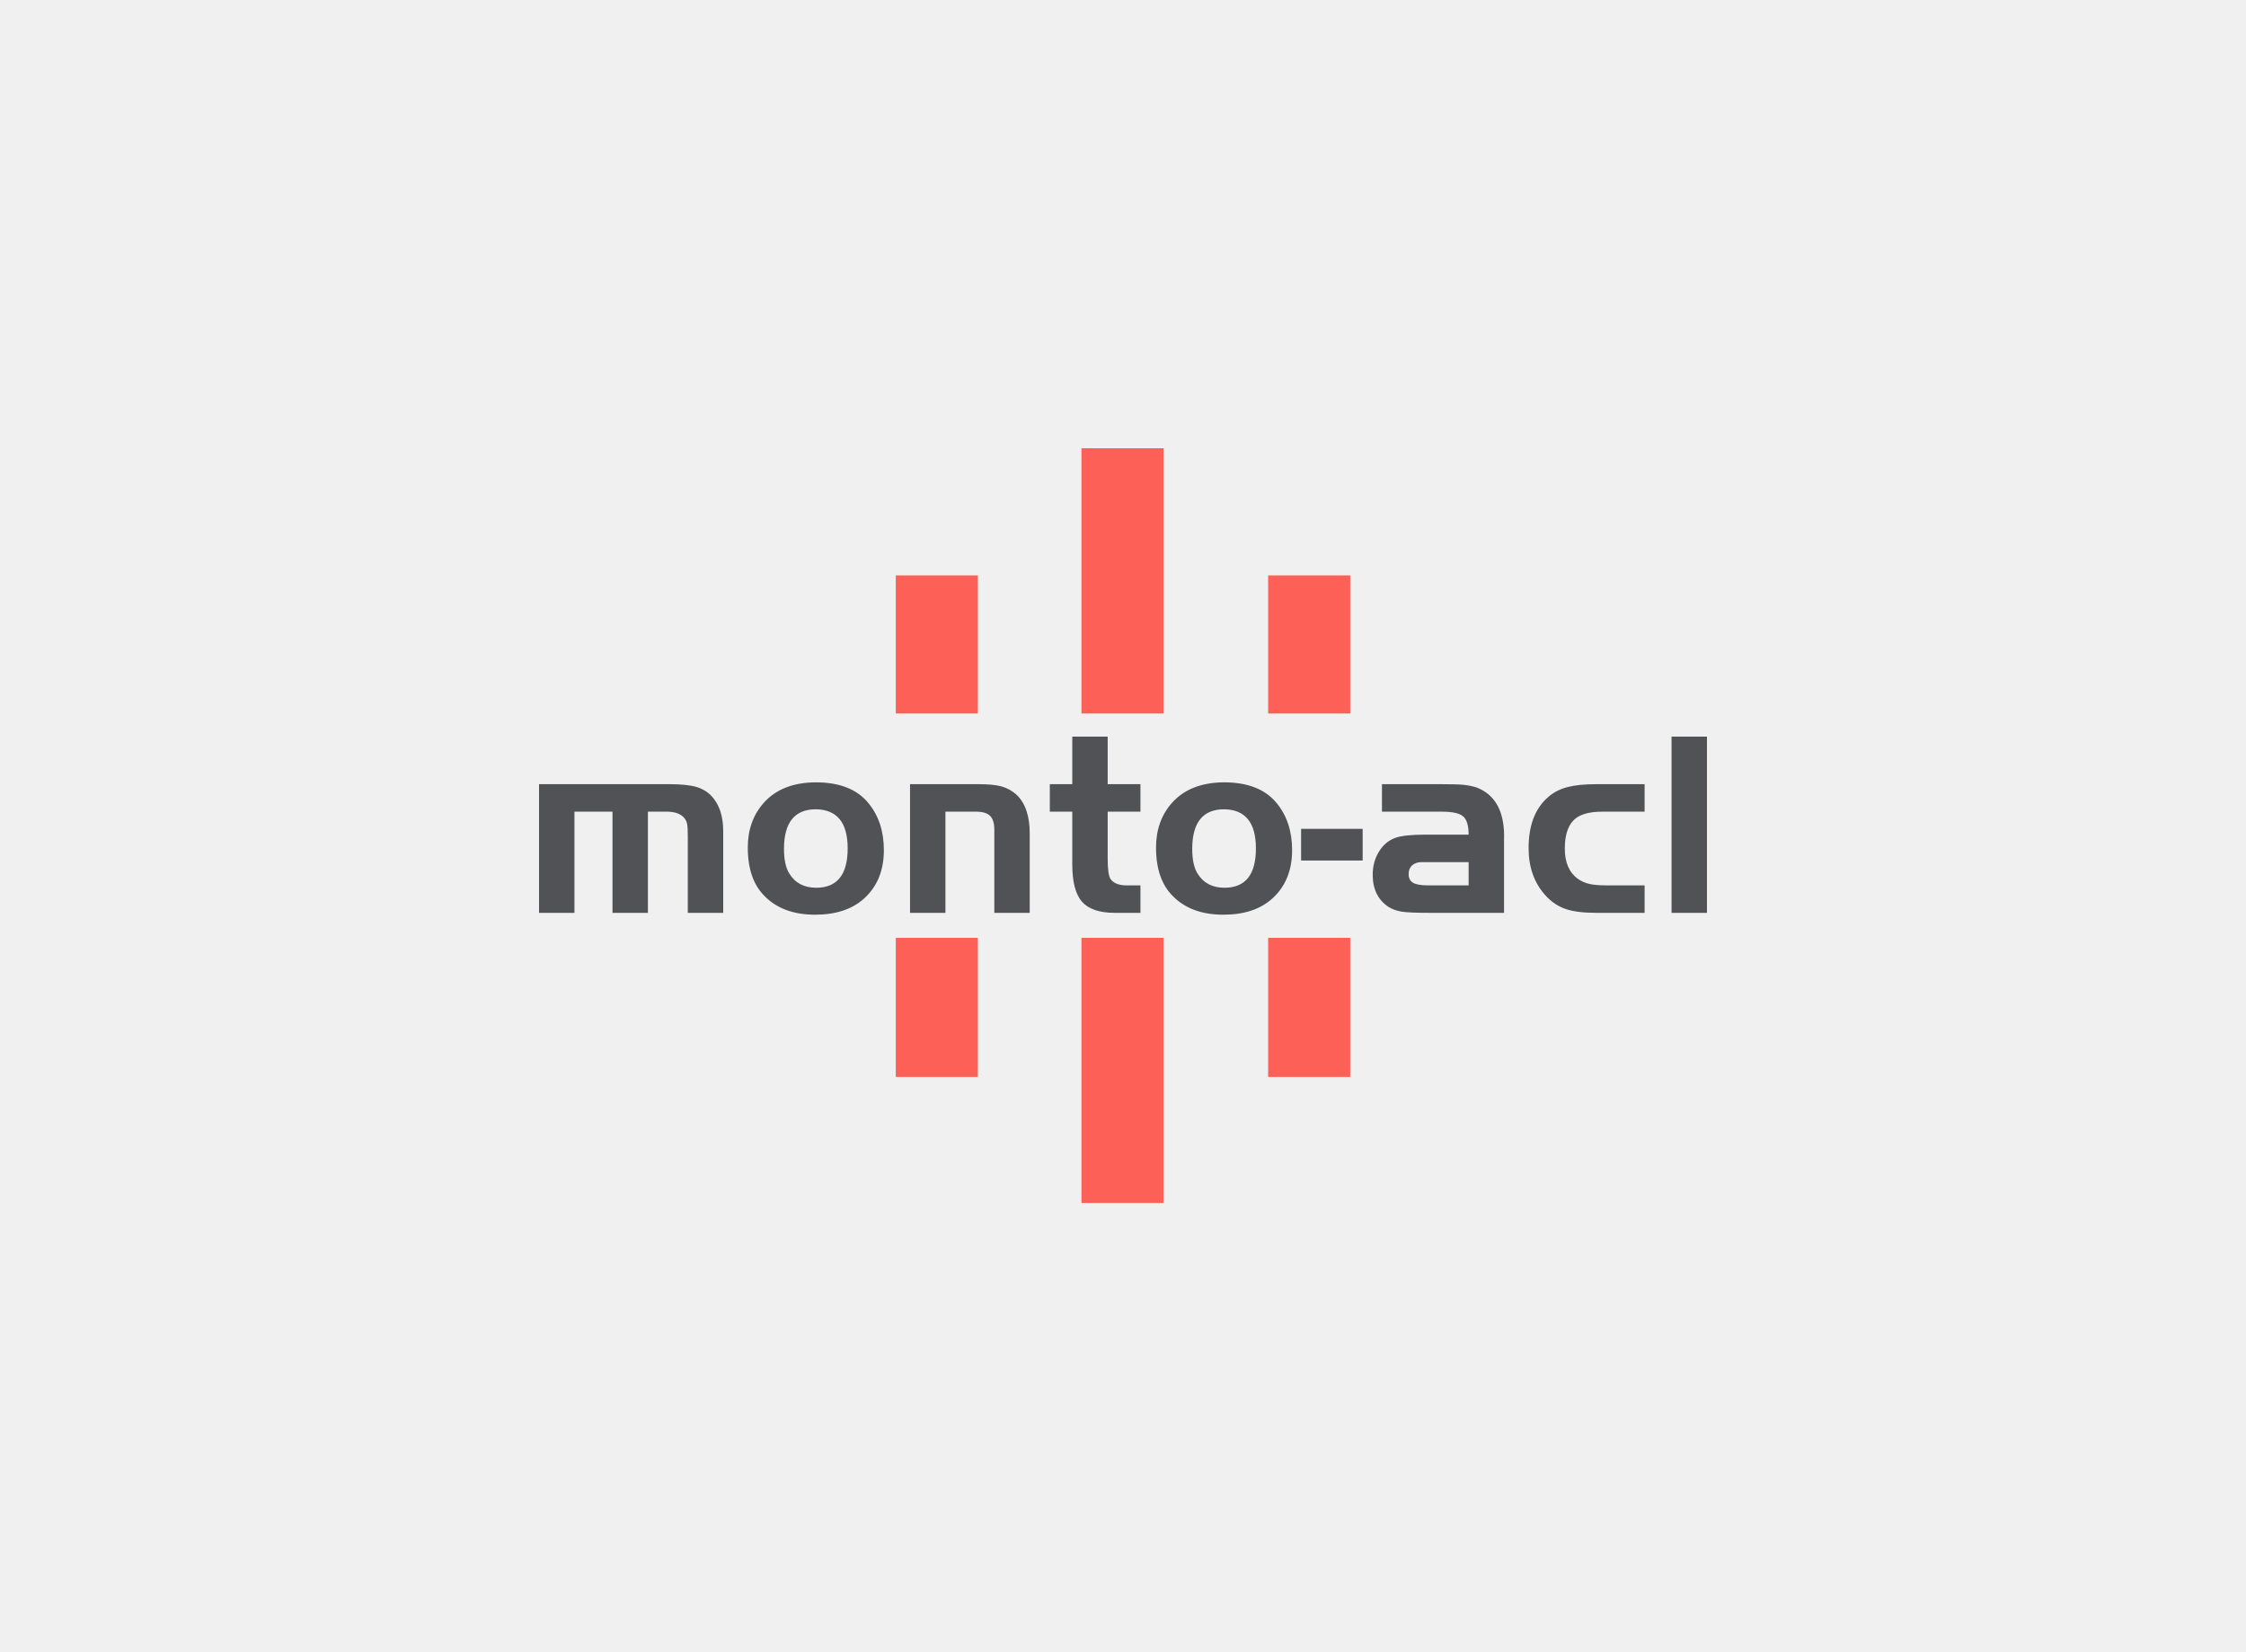
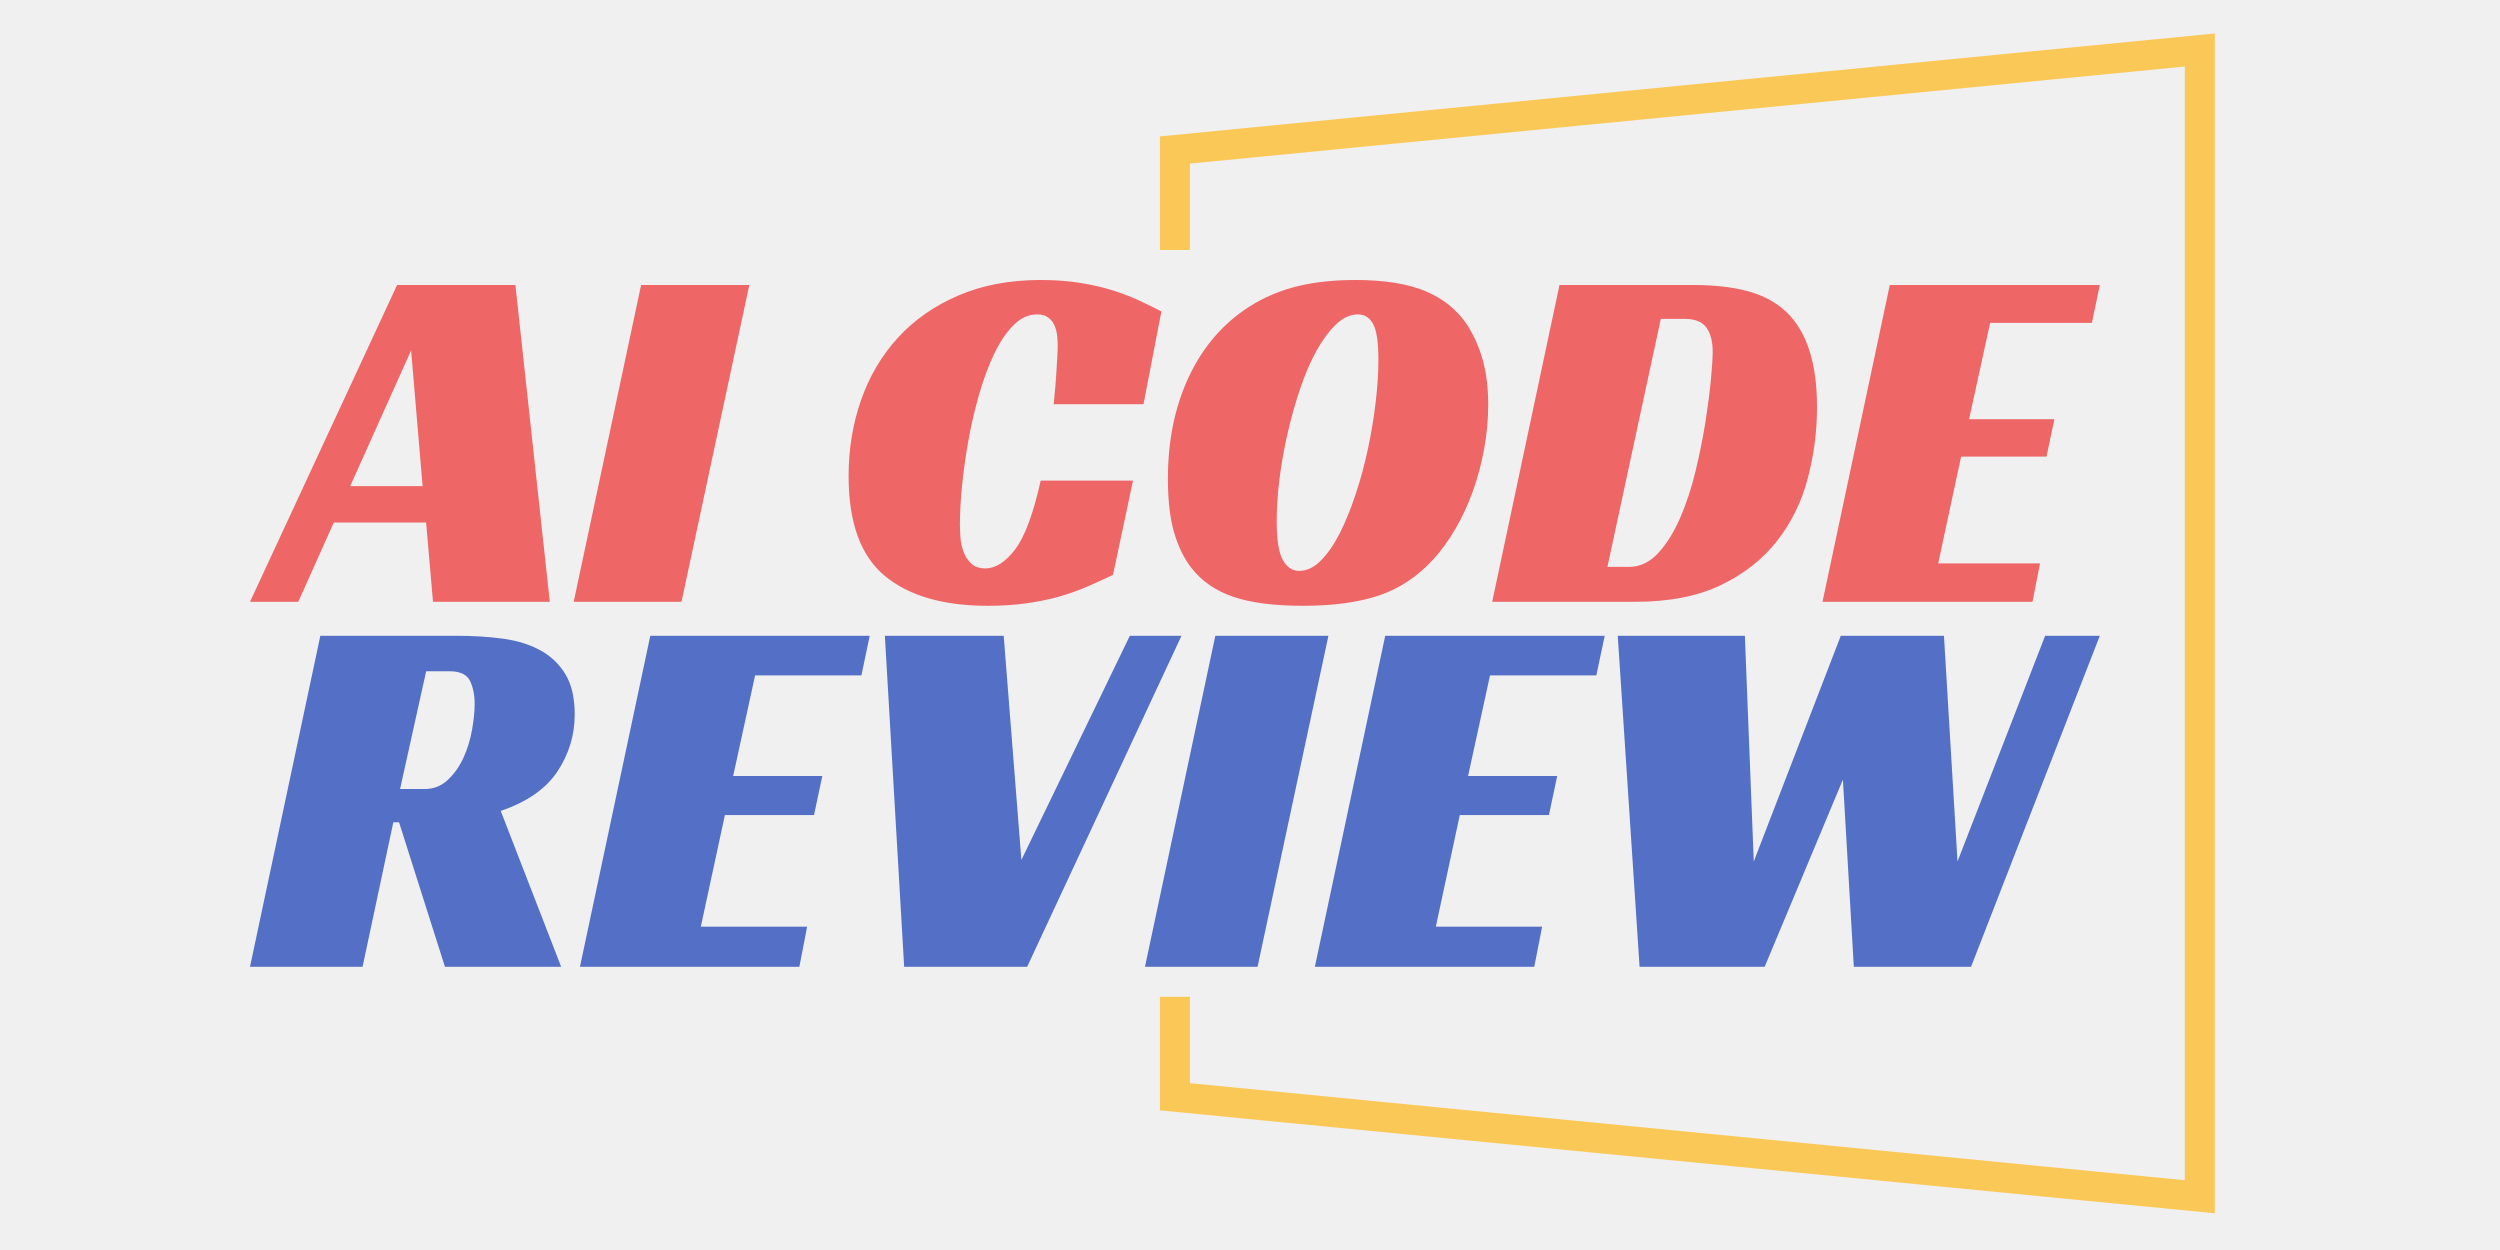
- <svg xmlns="http://www.w3.org/2000/svg" data-v-0dd9719b="" version="1.0" width="100%" height="100%" viewBox="0 0 340 250" preserveAspectRatio="xMidYMid meet" color-interpolation-filters="sRGB" style="margin: auto;">
-   <rect data-v-0dd9719b="" x="0" y="0" width="100%" height="100%" fill="#ffffff" fill-opacity="0" class="background">
-   </rect>
-   <g data-v-0dd9719b="" class="iconmbgsvg" transform="translate(81.60001,67.85714)">
-     <g fill="#515255" hollow-target="textRect">
-       <g transform="translate(25.89999,0)" mask="url(#dcf5bfb2-661f-4ac8-9d24-cd3c4e50b84f)">
-         <g>
-           <rect fill="#515255" fill-opacity="0" stroke-width="2" x="0" y="0" width="125" height="114.286" class="image-rect" />
-           <svg filter="url(#colors8031622036)" x="0" y="0" width="125" height="114.286" filtersec="colorsf2388917439" class="image-svg-svg primary" style="overflow: visible;">
-             <svg fill="#fe5f55" version="1.1" x="0px" y="0px" viewBox="11.9 13.2 80.5 73.6" style="enable-background:new 0 0 100 100;" xml:space="preserve">
-               <g>
-                 <rect x="11.9" y="39.5" width="8" height="20.9" />
-               </g>
-               <g>
-                 <rect x="30" y="25.6" width="8" height="48.9" />
-               </g>
-               <g>
-                 <rect x="48.1" y="13.2" width="8" height="73.6" />
-               </g>
-               <g>
-                 <rect x="84.4" y="39.5" width="8" height="20.9" />
-               </g>
-               <g>
-                 <rect x="66.3" y="25.6" width="8" height="48.9" />
-               </g>
-             </svg>
-           </svg>
-           <defs>
-             <filter id="colors8031622036">
-               <feColorMatrix type="matrix" values="0 0 0 0 0.992  0 0 0 0 0.371  0 0 0 0 0.332  0 0 0 1 0" class="icon-fecolormatrix" />
-             </filter>
-             <filter id="colorsf2388917439">
-               <feColorMatrix type="matrix" values="0 0 0 0 0.996  0 0 0 0 0.996  0 0 0 0 0.996  0 0 0 1 0" class="icon-fecolormatrix" />
-             </filter>
-             <filter id="colorsb3245105313">
-               <feColorMatrix type="matrix" values="0 0 0 0 0  0 0 0 0 0  0 0 0 0 0  0 0 0 1 0" class="icon-fecolormatrix" />
-             </filter>
-           </defs>
-         </g>
+ <svg xmlns="http://www.w3.org/2000/svg" width="100px" height="50px" viewBox="0 0 220 125">
+   <g data-v-0dd9719b="" fill="#e66" class="bordersvg b-d1" transform="translate(0, 5)">
+     <polyline stroke="#fac857" stroke-width="3" fill-opacity="0" fill="#edeae2" points="102.49,20 102.49,10 204.98,0 204.98,114.677 102.49,104.677 102.49,94.677">
+     </polyline>
+     <g transform="translate(0,20)">
+       <g>
+         <rect data-gra="graph-name-bg" stroke-width="2" class="i-icon-bg" x="0" y="0" width="204.98" height="74.677" fill-opacity="0" />
      </g>
-       <g transform="translate(0,43.66286)">
+       <g transform="translate(10,3)">
        <g data-gra="path-name" fill-rule="" class="tp-name">
          <g transform="scale(1)">
            <g>
-               <path d="M2.6 0L2.6-19.48 22.28-19.48Q24.96-19.48 26.36-19.08 27.76-18.68 28.72-17.68L28.72-17.68Q30.48-15.76 30.48-12.4L30.48-12.4 30.48 0 25.12 0 25.12-11.56Q25.12-12.96 25-13.52 24.88-14.08 24.44-14.52L24.44-14.52Q23.6-15.32 21.92-15.32L21.92-15.32 19.08-15.32 19.08 0 13.72 0 13.72-15.32 7.96-15.32 7.96 0 2.6 0ZM44.48-19.76L44.48-19.76Q49.88-19.76 52.44-16.64L52.44-16.64Q54.8-13.8 54.8-9.48L54.8-9.48Q54.8-4.92 51.84-2.2L51.84-2.2Q49.12 0.28 44.4 0.28L44.4 0.28Q39.52 0.28 36.76-2.52L36.76-2.52Q34.2-5.04 34.2-9.88L34.2-9.88Q34.2-13.96 36.64-16.68L36.64-16.68Q39.36-19.72 44.48-19.76ZM44.52-15.68L44.52-15.68Q39.68-15.68 39.68-9.68L39.68-9.68Q39.68-7.24 40.48-5.96L40.48-5.96Q41.8-3.8 44.56-3.8L44.56-3.8Q49.32-3.8 49.32-9.76L49.32-9.76Q49.32-15.6 44.52-15.68ZM58.76 0L58.76-19.48 69.08-19.48Q71.4-19.48 72.62-19.14 73.84-18.8 74.84-17.92L74.84-17.92Q76.88-16.04 76.88-12L76.88-12 76.88 0 71.52 0 71.52-12.6Q71.52-14.04 70.88-14.68 70.24-15.32 68.76-15.32L68.76-15.32 64.12-15.32 64.12 0 58.76 0ZM79.92-19.48L83.32-19.48 83.32-26.68 88.68-26.68 88.68-19.48 93.64-19.48 93.64-15.32 88.68-15.32 88.68-8.24Q88.68-5.76 89.12-5.12L89.12-5.12Q89.8-4.16 91.52-4.16L91.52-4.16 93.64-4.16 93.64 0 89.76 0Q86.28 0 84.8-1.68 83.32-3.36 83.32-7.32L83.32-7.32 83.32-15.32 79.92-15.32 79.92-19.48ZM106.28-19.76L106.28-19.76Q111.68-19.76 114.24-16.64L114.24-16.64Q116.6-13.8 116.6-9.48L116.6-9.48Q116.6-4.92 113.64-2.2L113.64-2.2Q110.92 0.28 106.2 0.28L106.2 0.28Q101.32 0.28 98.56-2.52L98.56-2.52Q96-5.04 96-9.88L96-9.88Q96-13.96 98.44-16.68L98.44-16.68Q101.16-19.72 106.28-19.76ZM106.32-15.68L106.32-15.68Q101.48-15.68 101.48-9.68L101.48-9.68Q101.48-7.24 102.28-5.96L102.28-5.96Q103.6-3.8 106.36-3.8L106.36-3.8Q111.12-3.8 111.12-9.76L111.12-9.76Q111.12-15.6 106.32-15.68ZM117.96-12.72L127.28-12.72 127.28-7.92 117.96-7.92 117.96-12.72ZM136.76-11.84L143.32-11.84Q143.32-13.88 142.5-14.6 141.68-15.32 139.24-15.32L139.24-15.32 130.2-15.32 130.2-19.48 139.24-19.48Q141.68-19.48 142.6-19.38 143.52-19.28 144.48-19L144.48-19Q148.92-17.32 148.68-10.96L148.68-10.96 148.68 0 137.4 0Q134.36 0 133.2-0.18 132.04-0.36 131.16-0.92L131.16-0.92Q128.8-2.52 128.8-5.76L128.8-5.76Q128.8-7.72 129.74-9.26 130.68-10.8 132.24-11.36L132.24-11.36Q133.6-11.84 136.76-11.84L136.76-11.84ZM143.32-4.16L143.32-7.68 137.16-7.68 136.24-7.68Q135.32-7.68 134.78-7.2 134.24-6.72 134.24-5.88L134.24-5.88Q134.24-4.96 134.9-4.56 135.56-4.16 137.16-4.16L137.16-4.16 143.32-4.16ZM162.64-19.48L169.96-19.48 169.96-15.32 163.56-15.32Q160.32-15.32 159.08-13.88L159.08-13.88Q157.88-12.52 157.88-9.72L157.88-9.72Q157.88-6.6 159.84-5.16L159.84-5.16Q160.64-4.6 161.58-4.38 162.52-4.16 164.2-4.16L164.2-4.16 169.96-4.16 169.96 0 162.64 0Q159.68 0 157.96-0.6 156.24-1.2 154.92-2.68L154.92-2.68Q152.4-5.48 152.4-9.8L152.4-9.8Q152.4-15 155.4-17.56L155.4-17.56Q156.6-18.6 158.28-19.04 159.96-19.48 162.64-19.48L162.64-19.48ZM179.4-26.68L179.4 0 174.04 0 174.04-26.68 179.4-26.68Z" transform="translate(-2.6, 26.68)" />
+               <path d="M24.2-31.68L27.64 0 15.96 0 15.27-7.93 6.04-7.93 2.49 0-2.34 0 12.37-31.68 24.2-31.68ZM13.77-25.14L7.68-11.57 14.92-11.57 13.77-25.14ZM47.59-31.68L40.81 0 30.03 0 36.77-31.68 47.59-31.68ZM85.96-12.12L83.96-2.69Q82.72-2.1 81.39-1.52 80.07-0.95 78.58-0.52 77.08-0.1 75.31 0.15 73.54 0.4 71.44 0.4L71.44 0.4Q64.76 0.4 61.14-2.59 57.52-5.59 57.52-12.57L57.52-12.57Q57.52-16.61 58.77-20.18 60.02-23.75 62.46-26.42 64.91-29.09 68.5-30.63 72.09-32.18 76.73-32.18L76.73-32.18Q78.92-32.18 80.75-31.88 82.57-31.58 84.04-31.11 85.51-30.63 86.68-30.08 87.85-29.53 88.8-29.04L88.8-29.04 87.01-19.76 78.03-19.76Q78.08-20.25 78.15-21.05 78.23-21.85 78.28-22.67 78.33-23.5 78.38-24.3 78.43-25.09 78.43-25.64L78.43-25.64Q78.43-26.04 78.38-26.57 78.33-27.09 78.13-27.59 77.93-28.09 77.5-28.41 77.08-28.74 76.38-28.74L76.38-28.74Q75.08-28.74 74.01-27.66 72.94-26.59 72.09-24.82 71.24-23.05 70.59-20.8 69.94-18.56 69.52-16.24 69.1-13.92 68.87-11.67 68.65-9.43 68.65-7.73L68.65-7.73Q68.65-7.23 68.7-6.49 68.75-5.74 69-5.04 69.25-4.34 69.77-3.84 70.29-3.34 71.19-3.34L71.19-3.34Q72.74-3.34 74.19-5.26 75.63-7.18 76.73-12.12L76.73-12.12 85.96-12.12ZM108.21-32.18L108.21-32.18Q112.5-32.18 115.17-31.08 117.84-29.98 119.38-27.69L119.38-27.69Q120.38-26.14 120.93-24.2 121.48-22.25 121.48-19.71L121.48-19.71Q121.48-17.51 121.08-15.32 120.68-13.12 119.96-11.1 119.24-9.08 118.21-7.31 117.19-5.54 115.94-4.19L115.94-4.19Q113.6-1.65 110.53-0.62 107.46 0.4 102.97 0.4L102.97 0.4Q98.63 0.4 95.99-0.5 93.34-1.4 91.8-3.39L91.8-3.39Q90.7-4.79 90.07-6.93 89.45-9.08 89.45-12.32L89.45-12.32Q89.45-17.86 91.42-22.23 93.39-26.59 97.03-29.14L97.03-29.14Q99.23-30.68 101.92-31.43 104.62-32.18 108.21-32.18ZM102.57-3.09L102.57-3.09Q103.72-3.09 104.74-4.12 105.76-5.14 106.64-6.86 107.51-8.58 108.23-10.78 108.96-12.97 109.46-15.32 109.96-17.66 110.23-19.98 110.5-22.3 110.5-24.2L110.5-24.2Q110.5-26.79 109.98-27.76 109.46-28.74 108.46-28.74L108.46-28.74Q107.31-28.74 106.26-27.74 105.22-26.74 104.29-25.07 103.37-23.4 102.65-21.23 101.92-19.06 101.4-16.76 100.88-14.47 100.6-12.22 100.33-9.98 100.33-8.08L100.33-8.08Q100.33-5.24 100.95-4.17 101.57-3.09 102.57-3.09ZM136.2 0L121.88 0 128.61-31.68 142.03-31.68Q145.13-31.68 147.45-31.06 149.77-30.43 151.29-28.99 152.81-27.54 153.58-25.19 154.36-22.85 154.36-19.46L154.36-19.46Q154.36-15.81 153.43-12.32 152.51-8.83 150.37-6.09 148.22-3.34 144.75-1.67 141.29 0 136.2 0L136.2 0ZM133.4-3.49L135.55-3.49Q137.2-3.49 138.47-4.86 139.74-6.24 140.66-8.36 141.59-10.48 142.21-13.05 142.83-15.62 143.21-18.01 143.58-20.4 143.76-22.3 143.93-24.2 143.93-24.99L143.93-24.99Q143.93-26.54 143.31-27.41 142.68-28.29 141.14-28.29L141.14-28.29 138.74-28.29 133.4-3.49ZM154.91 0L161.64-31.68 182.64-31.68 181.85-27.89 171.67-27.89 169.57-18.26 178.1-18.26 177.31-14.52 168.77-14.52 166.48-3.84 176.66-3.84 175.91 0 154.91 0Z" transform="translate(2.34, 32.18)" />
+             </g>
+             <g data-gra="path-name-1" fill="#5470c6" transform="translate(0,35.58001)">
+               <g transform="scale(1.0106)">
+                 <path d="M32.13-24.96L32.13-24.96Q32.13-21.92 30.43-19.34 28.73-16.76 24.81-15.42L24.81-15.42 30.79 0 19.29 0 14.75-14.29 14.18-14.29 11.14 0 0 0 6.96-32.75 20.53-32.75Q22.9-32.75 25.01-32.47 27.13-32.18 28.7-31.33 30.28-30.48 31.2-28.96 32.13-27.44 32.13-24.96ZM14.85-17.59L17.28-17.59Q18.62-17.59 19.57-18.49 20.53-19.39 21.12-20.68 21.71-21.97 21.97-23.44 22.23-24.91 22.23-25.99L22.23-25.99Q22.23-27.34 21.77-28.29 21.3-29.24 19.75-29.24L19.75-29.24 17.43-29.24 14.85-17.59ZM32.65 0L39.61-32.75 61.32-32.75 60.5-28.83 49.98-28.83 47.81-18.88 56.63-18.88 55.81-15.01 46.99-15.01 44.61-3.97 55.13-3.97 54.36 0 32.65 0ZM64.73 0L62.82-32.75 74.58-32.75 76.33-10.57 87.06-32.75 92.17-32.75 76.9 0 64.73 0ZM106.71-32.75L99.7 0 88.56 0 95.52-32.75 106.71-32.75ZM105.37 0L112.33-32.75 134.05-32.75 133.22-28.83 122.7-28.83 120.53-18.88 129.35-18.88 128.53-15.01 119.71-15.01 117.34-3.97 127.86-3.97 127.08 0 105.37 0ZM137.5 0L135.34-32.75 147.92-32.75 148.8-10.42 157.41-32.75 167.62-32.75 168.96-10.42 177.63-32.75 183.04-32.75 170.3 0 158.7 0 157.62-18.52 149.88 0 137.5 0Z" transform="translate(0, 32.75)" />
+               </g>
            </g>
          </g>
        </g>
      </g>
    </g>
  </g>
-   <mask id="dcf5bfb2-661f-4ac8-9d24-cd3c4e50b84f">
-     <g fill="white">
-       <g>
-         <rect fill-opacity="1" stroke-width="2" x="0" y="0" width="125" height="114.286" class="image-rect">
-         </rect>
-         <svg x="0" y="0" width="125" height="114.286" class="image-svg-svg primary" style="overflow: visible;" filter="url(#colorsf2388917439)">
-           <svg version="1.1" x="0px" y="0px" viewBox="11.9 13.2 80.5 73.6" style="enable-background:new 0 0 100 100;" xml:space="preserve">
-             <g>
-               <rect x="11.9" y="39.5" width="8" height="20.9" />
-             </g>
-             <g>
-               <rect x="30" y="25.6" width="8" height="48.9" />
-             </g>
-             <g>
-               <rect x="48.1" y="13.2" width="8" height="73.6" />
-             </g>
-             <g>
-               <rect x="84.4" y="39.5" width="8" height="20.9" />
-             </g>
-             <g>
-               <rect x="66.3" y="25.6" width="8" height="48.9" />
-             </g>
-           </svg>
-         </svg>
-         <defs> </defs>
-       </g>
-     </g>
-     <g transform="translate(-25.89999,43.66286)">
-       <rect fill="black" fill-opacity="1" x="-3.5" y="-3.5" width="183.8" height="33.96">
-       </rect>
-       <rect fill="black" fill-opacity="1" x="-3.5" y="-3.5" />
-     </g>
-     <g transform="translate(-25.89999,43.66286)" fill="black">
-       <g data-gra="path-name" fill-rule="" class="tp-name">
-         <g transform="scale(1)">
-           <g>
-             <path d="M2.6 0L2.6-19.48 22.28-19.48Q24.96-19.48 26.36-19.08 27.76-18.68 28.72-17.68L28.72-17.68Q30.48-15.76 30.48-12.4L30.48-12.4 30.48 0 25.12 0 25.12-11.56Q25.12-12.96 25-13.52 24.88-14.08 24.44-14.52L24.44-14.52Q23.6-15.32 21.92-15.32L21.92-15.32 19.08-15.32 19.08 0 13.72 0 13.72-15.32 7.96-15.32 7.96 0 2.6 0ZM44.48-19.76L44.48-19.76Q49.88-19.76 52.44-16.64L52.44-16.64Q54.8-13.8 54.8-9.48L54.8-9.48Q54.8-4.92 51.84-2.2L51.84-2.2Q49.12 0.28 44.4 0.28L44.4 0.28Q39.52 0.28 36.76-2.52L36.76-2.52Q34.2-5.04 34.2-9.88L34.2-9.88Q34.2-13.96 36.64-16.68L36.64-16.68Q39.36-19.72 44.48-19.76ZM44.52-15.68L44.52-15.68Q39.68-15.68 39.68-9.68L39.68-9.68Q39.68-7.24 40.48-5.96L40.48-5.96Q41.8-3.8 44.56-3.8L44.56-3.8Q49.32-3.8 49.32-9.76L49.32-9.76Q49.32-15.6 44.52-15.68ZM58.76 0L58.76-19.48 69.08-19.48Q71.4-19.48 72.62-19.14 73.84-18.8 74.84-17.92L74.84-17.92Q76.88-16.04 76.88-12L76.88-12 76.88 0 71.52 0 71.52-12.6Q71.52-14.04 70.88-14.68 70.24-15.32 68.76-15.32L68.76-15.32 64.12-15.32 64.12 0 58.76 0ZM79.92-19.48L83.32-19.48 83.32-26.68 88.68-26.68 88.68-19.48 93.64-19.48 93.64-15.32 88.68-15.32 88.68-8.24Q88.68-5.76 89.12-5.12L89.12-5.12Q89.8-4.16 91.52-4.16L91.52-4.16 93.64-4.16 93.64 0 89.76 0Q86.28 0 84.8-1.68 83.32-3.36 83.32-7.32L83.32-7.32 83.32-15.32 79.92-15.32 79.92-19.48ZM106.28-19.76L106.28-19.76Q111.68-19.76 114.24-16.64L114.24-16.64Q116.6-13.8 116.6-9.48L116.6-9.48Q116.6-4.92 113.64-2.2L113.64-2.2Q110.92 0.28 106.2 0.28L106.2 0.28Q101.32 0.28 98.56-2.52L98.56-2.52Q96-5.04 96-9.88L96-9.88Q96-13.96 98.44-16.68L98.44-16.68Q101.16-19.72 106.28-19.76ZM106.32-15.68L106.32-15.68Q101.48-15.68 101.48-9.68L101.48-9.68Q101.48-7.24 102.28-5.96L102.28-5.96Q103.6-3.8 106.36-3.8L106.36-3.8Q111.12-3.8 111.12-9.76L111.12-9.76Q111.12-15.6 106.32-15.68ZM117.96-12.72L127.28-12.72 127.28-7.92 117.96-7.92 117.96-12.72ZM136.76-11.84L143.32-11.84Q143.32-13.88 142.5-14.6 141.68-15.32 139.24-15.32L139.24-15.32 130.2-15.32 130.2-19.48 139.24-19.48Q141.68-19.48 142.6-19.38 143.52-19.28 144.48-19L144.48-19Q148.92-17.32 148.68-10.96L148.68-10.96 148.68 0 137.4 0Q134.36 0 133.2-0.18 132.04-0.36 131.16-0.92L131.16-0.92Q128.8-2.52 128.8-5.76L128.8-5.76Q128.8-7.72 129.74-9.26 130.68-10.8 132.24-11.36L132.24-11.36Q133.6-11.84 136.76-11.84L136.76-11.84ZM143.32-4.16L143.32-7.68 137.16-7.68 136.24-7.68Q135.32-7.68 134.78-7.2 134.24-6.72 134.24-5.88L134.24-5.88Q134.24-4.96 134.9-4.56 135.56-4.16 137.16-4.16L137.16-4.16 143.32-4.16ZM162.64-19.48L169.96-19.48 169.96-15.32 163.56-15.32Q160.32-15.32 159.08-13.88L159.08-13.88Q157.88-12.52 157.88-9.72L157.88-9.72Q157.88-6.6 159.84-5.16L159.84-5.16Q160.64-4.6 161.58-4.38 162.52-4.16 164.2-4.16L164.2-4.16 169.96-4.16 169.96 0 162.64 0Q159.68 0 157.96-0.6 156.24-1.2 154.92-2.68L154.92-2.68Q152.4-5.48 152.4-9.8L152.4-9.8Q152.4-15 155.4-17.56L155.4-17.56Q156.6-18.6 158.28-19.04 159.96-19.48 162.64-19.48L162.64-19.48ZM179.4-26.68L179.4 0 174.04 0 174.04-26.68 179.4-26.68Z" transform="translate(-2.6, 26.68)" />
-           </g>
-         </g>
-       </g>
-     </g>
-   </mask>
  <defs v-gra="od" />
</svg>
